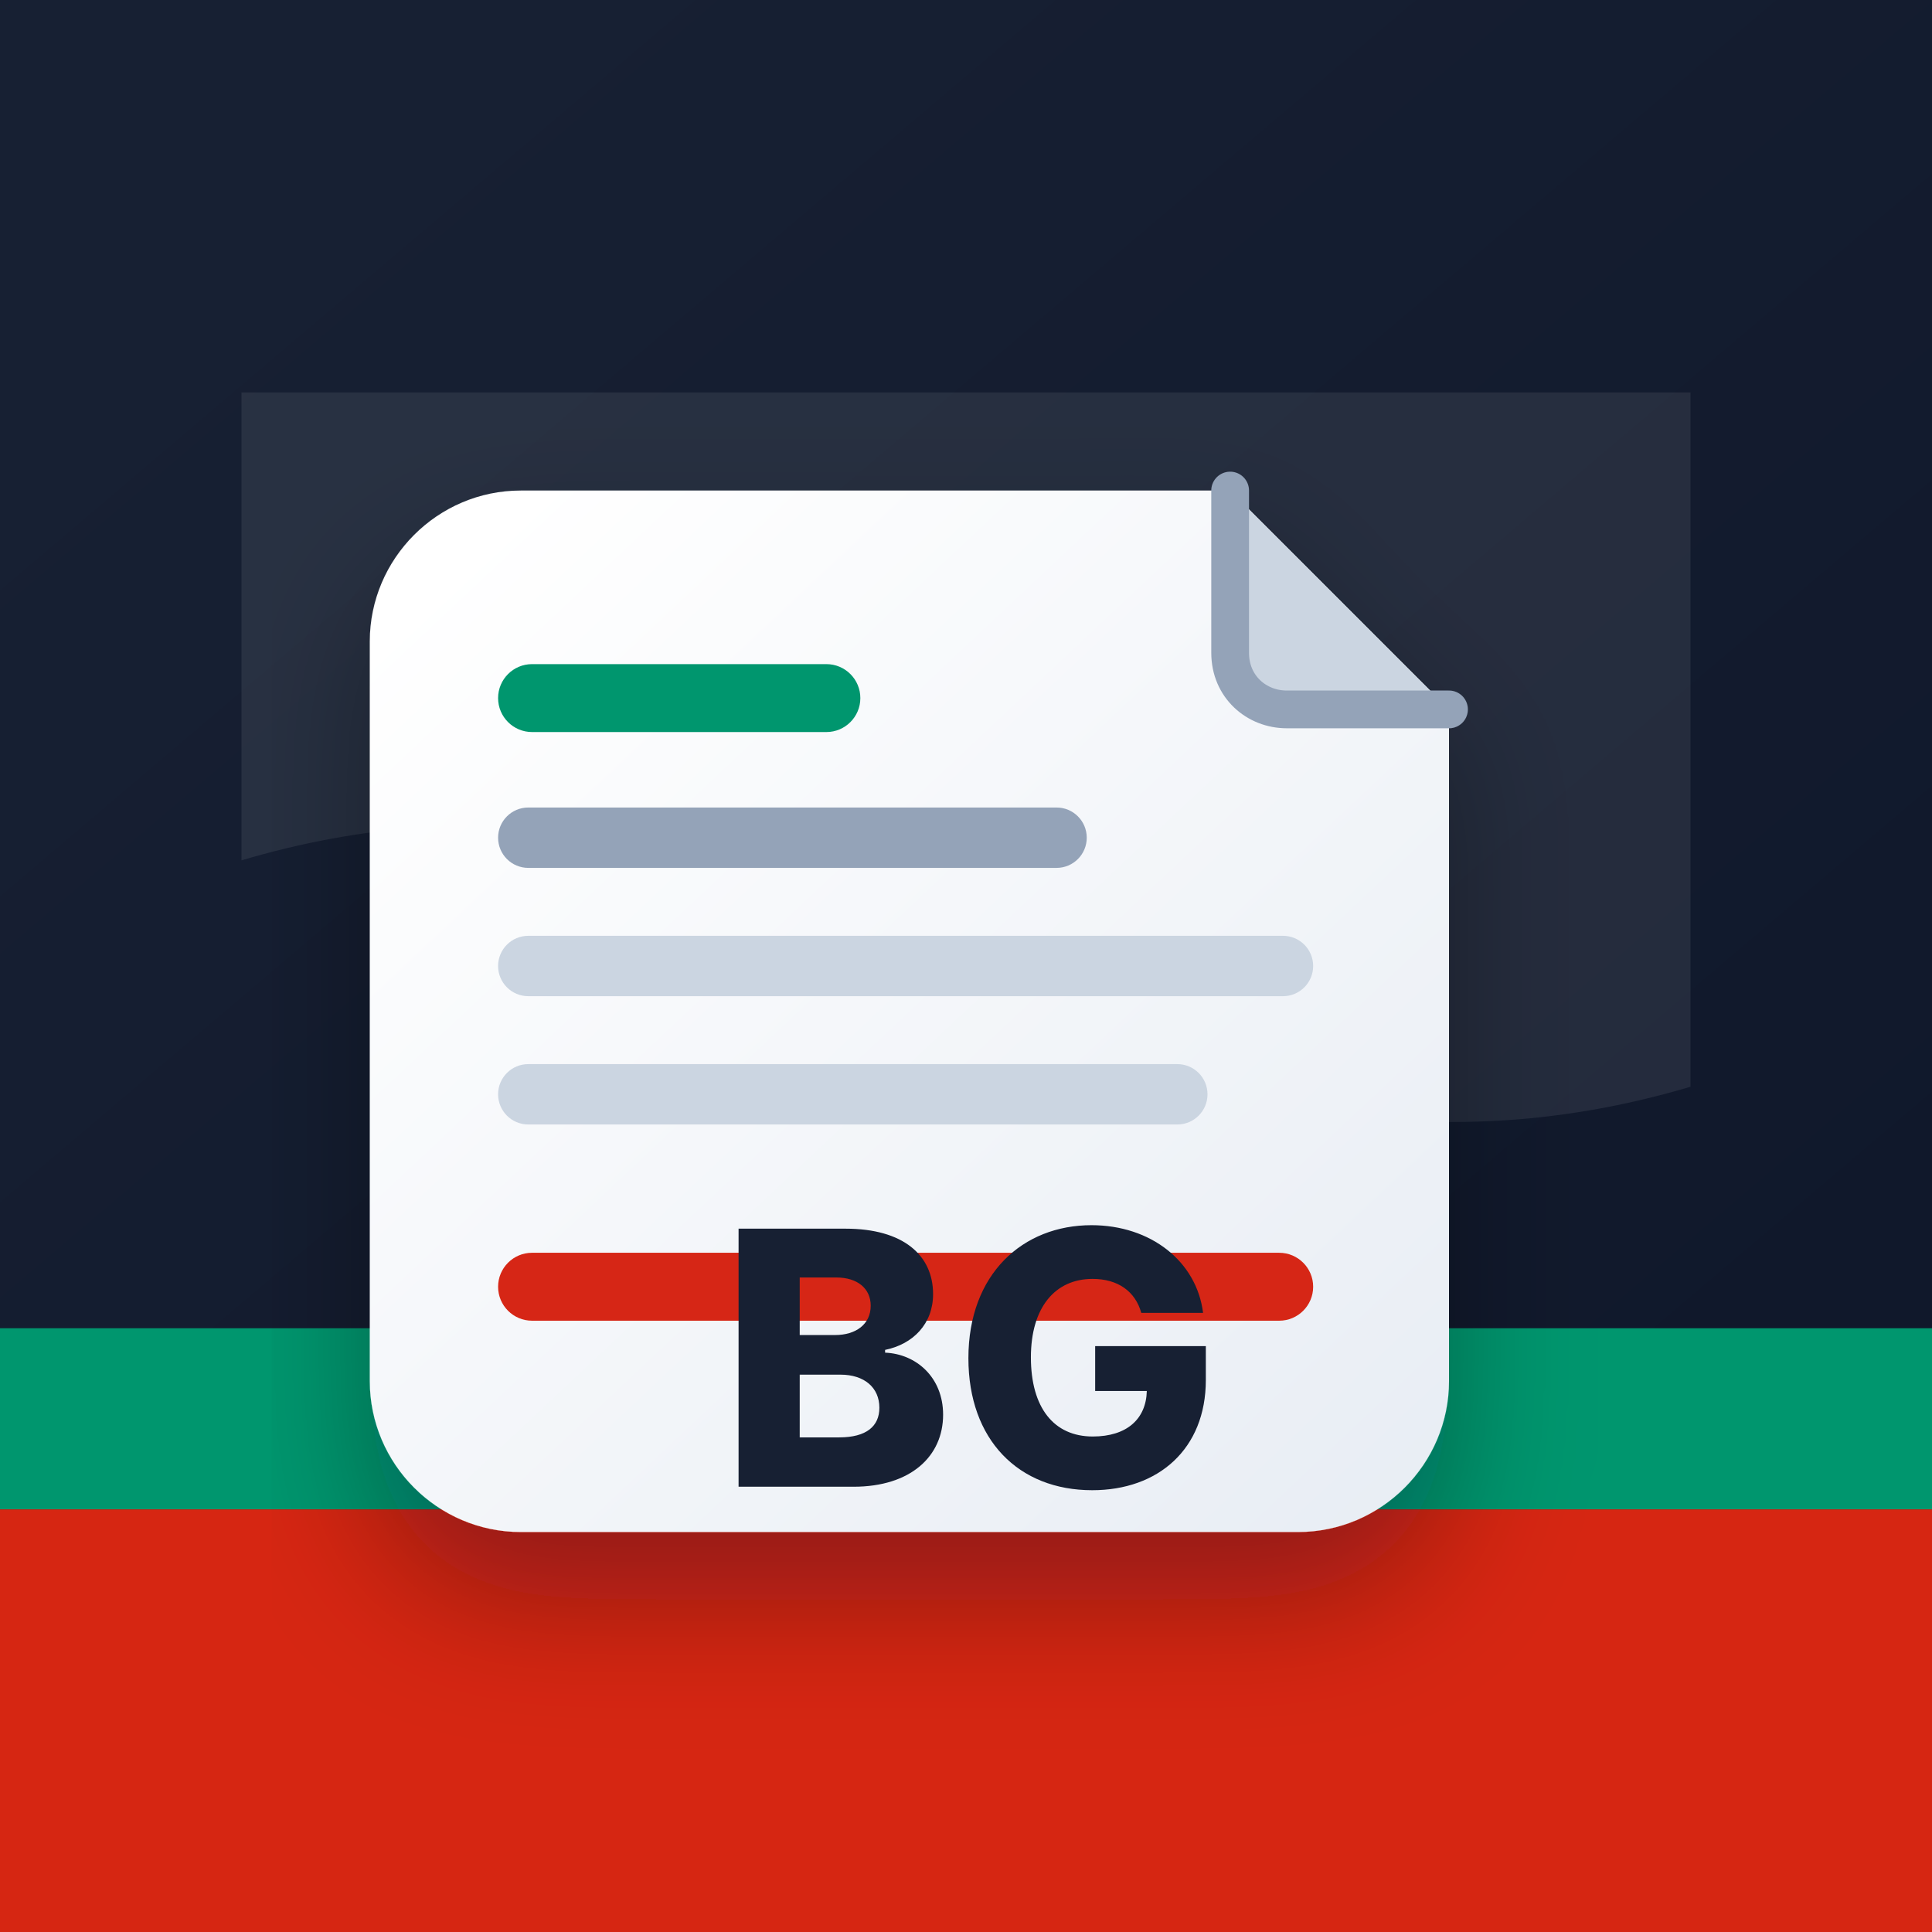
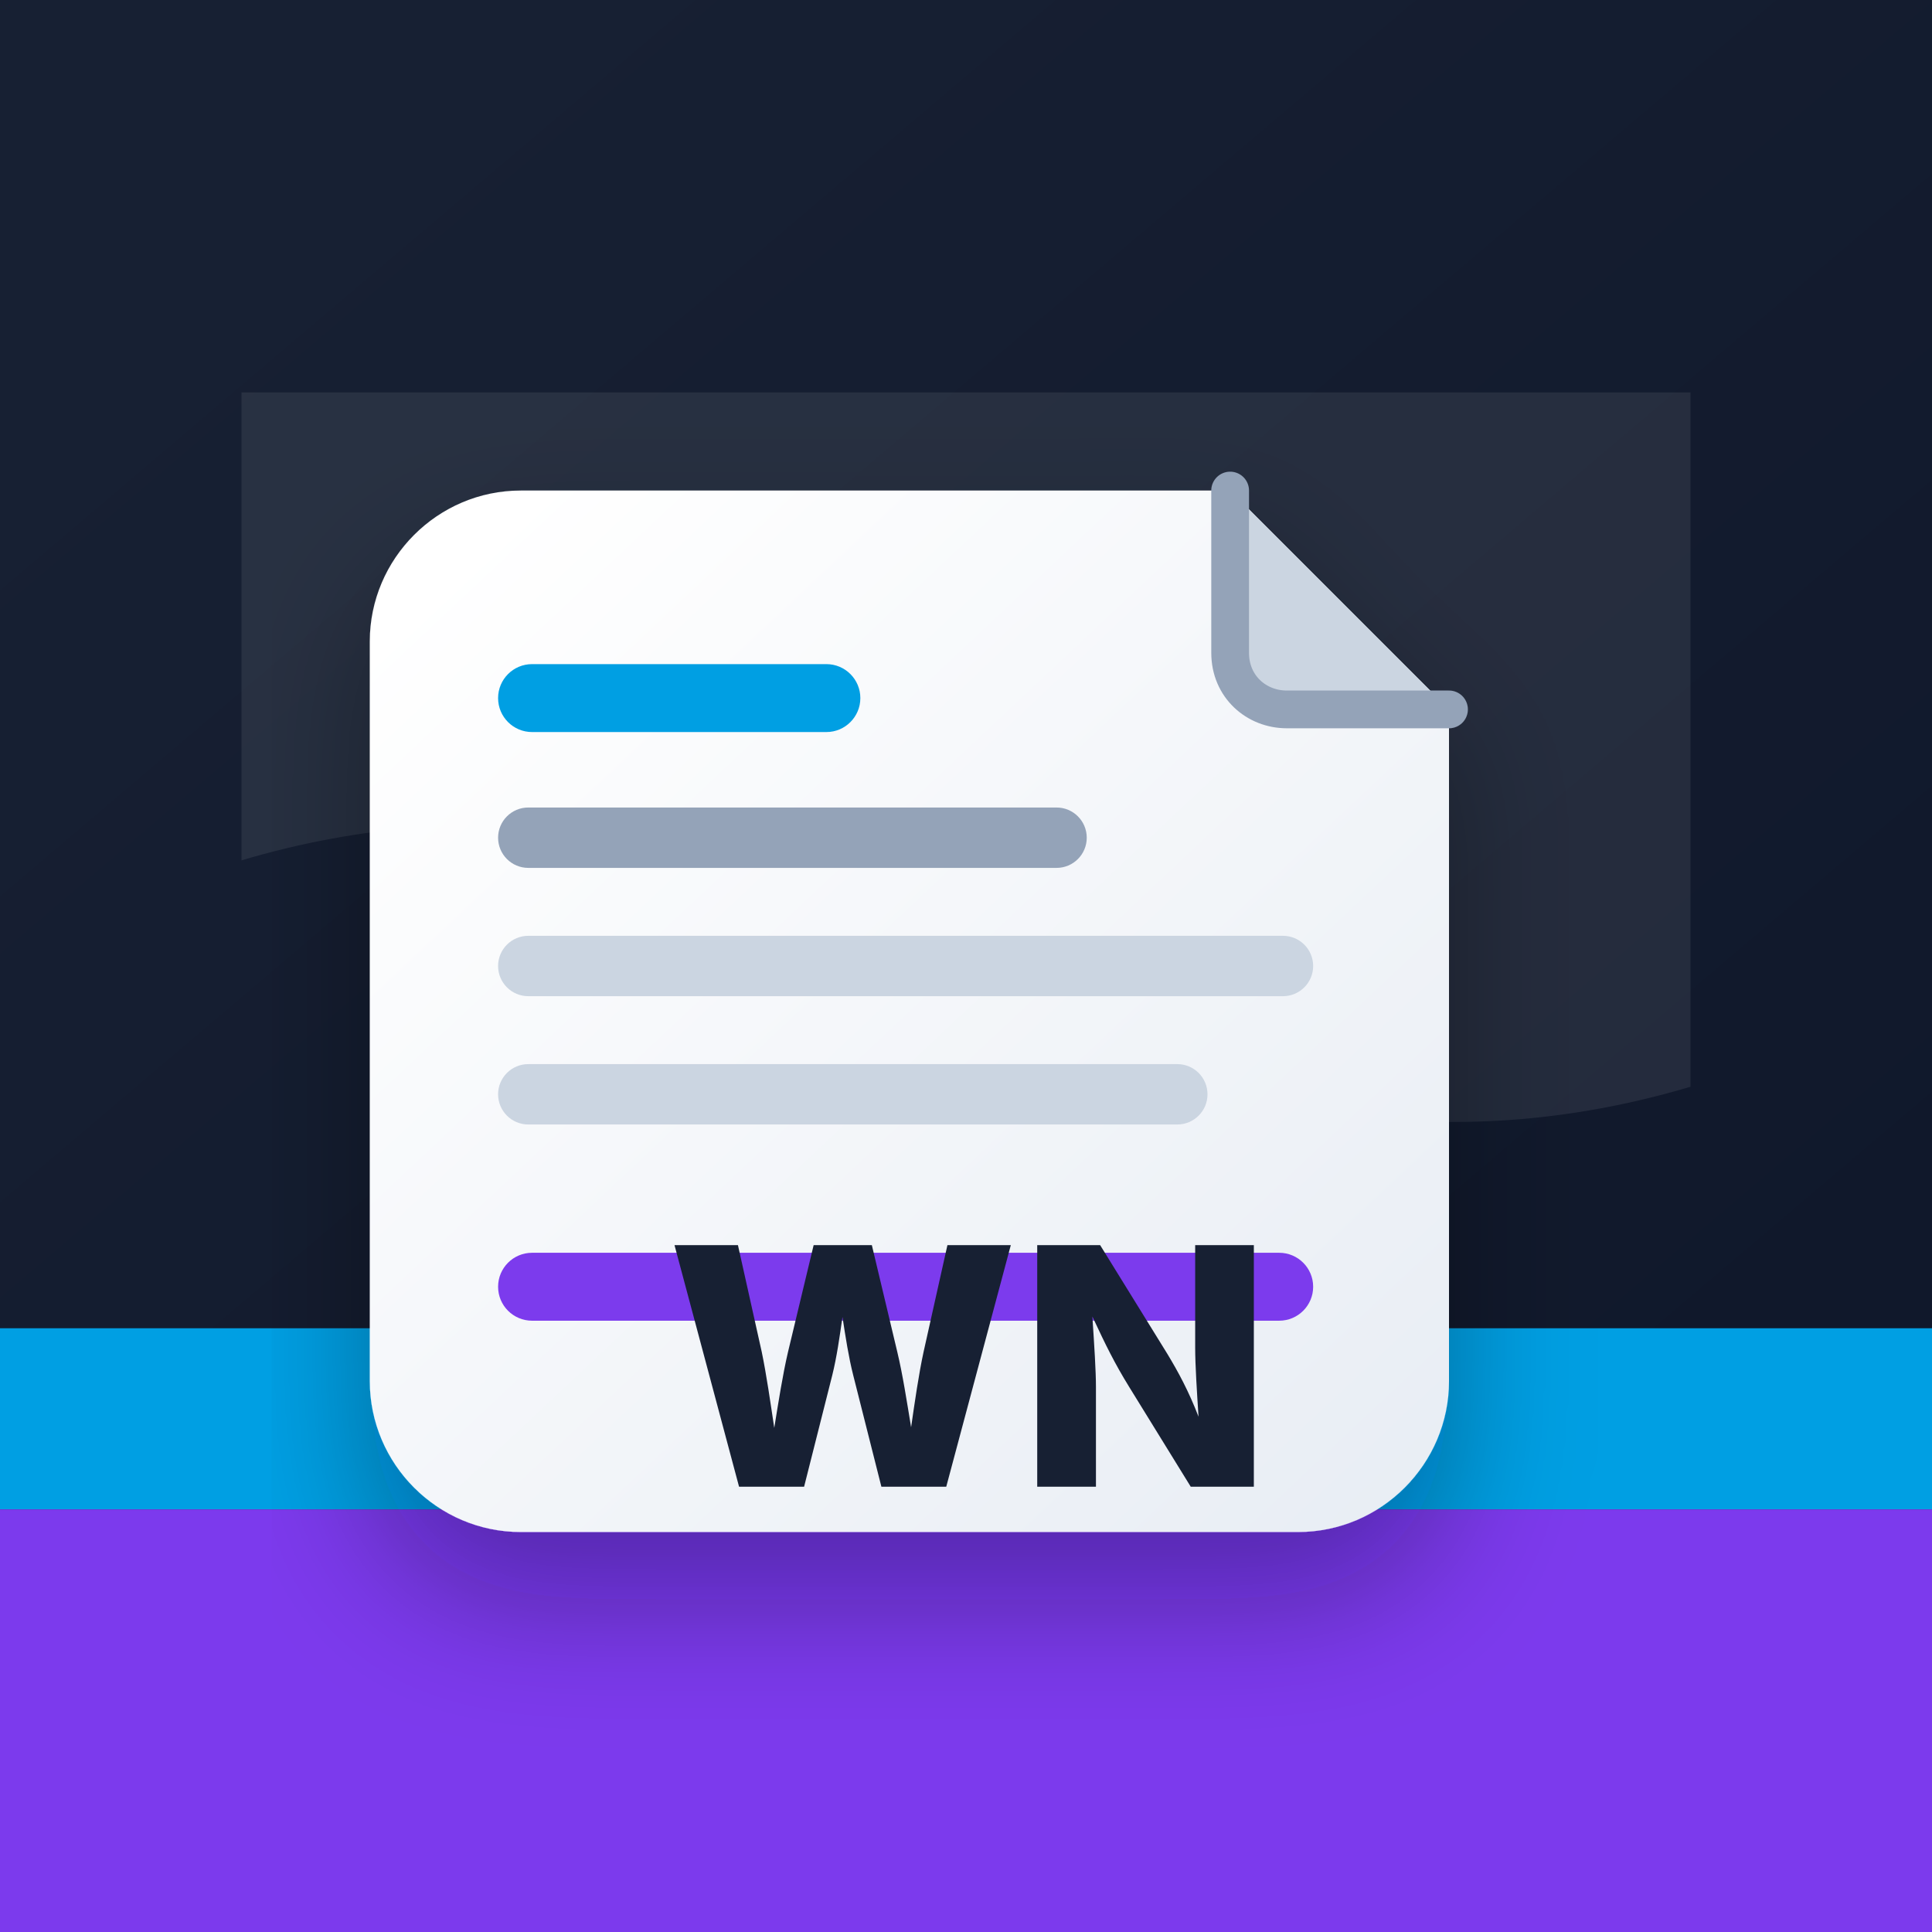
<svg xmlns="http://www.w3.org/2000/svg" viewBox="0 0 512 512" role="img" aria-labelledby="title desc">
  <defs>
    <linearGradient id="tile" x1="80" y1="48" x2="440" y2="472" gradientUnits="userSpaceOnUse">
      <stop offset="0" stop-color="#172033" />
      <stop offset="1" stop-color="#0f172a" />
    </linearGradient>
    <linearGradient id="paper" x1="136" y1="132" x2="384" y2="396" gradientUnits="userSpaceOnUse">
      <stop offset="0" stop-color="#ffffff" />
      <stop offset="1" stop-color="#e8edf4" />
    </linearGradient>
    <filter id="shadow" x="72" y="72" width="368" height="392" color-interpolation-filters="sRGB" filterUnits="userSpaceOnUse">
      <feDropShadow dx="0" dy="18" stdDeviation="18" flood-color="#020617" flood-opacity=".32" />
    </filter>
  </defs>
  <rect width="512" height="512" fill="url(#tile)" />
-   <path d="M0 352h512v48H0z" fill="#00966e" />
-   <path d="M0 400h512v112H0z" fill="#d62612" />
+   <path d="M0 352h512v48H0z" fill="#009fe3" />
+   <path d="M0 400h512v112H0z" fill="#7c3aed" />
  <path d="M64 104h384v184c-64 19-128 9-192-30s-128-49-192-30V104Z" fill="#ffffff" opacity=".08" />
  <g filter="url(#shadow)">
    <path d="M138 130h188l58 58v178c0 22-18 40-40 40H138c-22 0-40-18-40-40V170c0-22 18-40 40-40Z" fill="url(#paper)" />
    <path d="M326 130v43c0 9 7 15 15 15h43l-58-58Z" fill="#cbd5e1" />
    <path d="M326 130v43c0 9 7 15 15 15h43" fill="none" stroke="#94a3b8" stroke-width="10" stroke-linecap="round" stroke-linejoin="round" />
-     <rect x="132" y="176" width="96" height="18" rx="9" fill="#00966e" />
+     <rect x="132" y="176" width="96" height="18" rx="9" fill="#009fe3" />
    <rect x="132" y="214" width="156" height="16" rx="8" fill="#94a3b8" />
    <rect x="132" y="248" width="216" height="16" rx="8" fill="#cbd5e1" />
    <rect x="132" y="282" width="188" height="16" rx="8" fill="#cbd5e1" />
-     <rect x="132" y="332" width="216" height="18" rx="9" fill="#d62612" />
+     <rect x="132" y="332" width="216" height="18" rx="9" fill="#7c3aed" />
  </g>
-   <text x="257" y="394" fill="#172033" font-family="Inter, Arial, sans-serif" font-size="94" font-weight="800" letter-spacing="0" text-anchor="middle">BG</text>
+   <text x="257" y="394" fill="#172033" font-family="Inter, Arial, sans-serif" font-size="88" font-weight="800" letter-spacing="0" text-anchor="middle">WN</text>
</svg>
